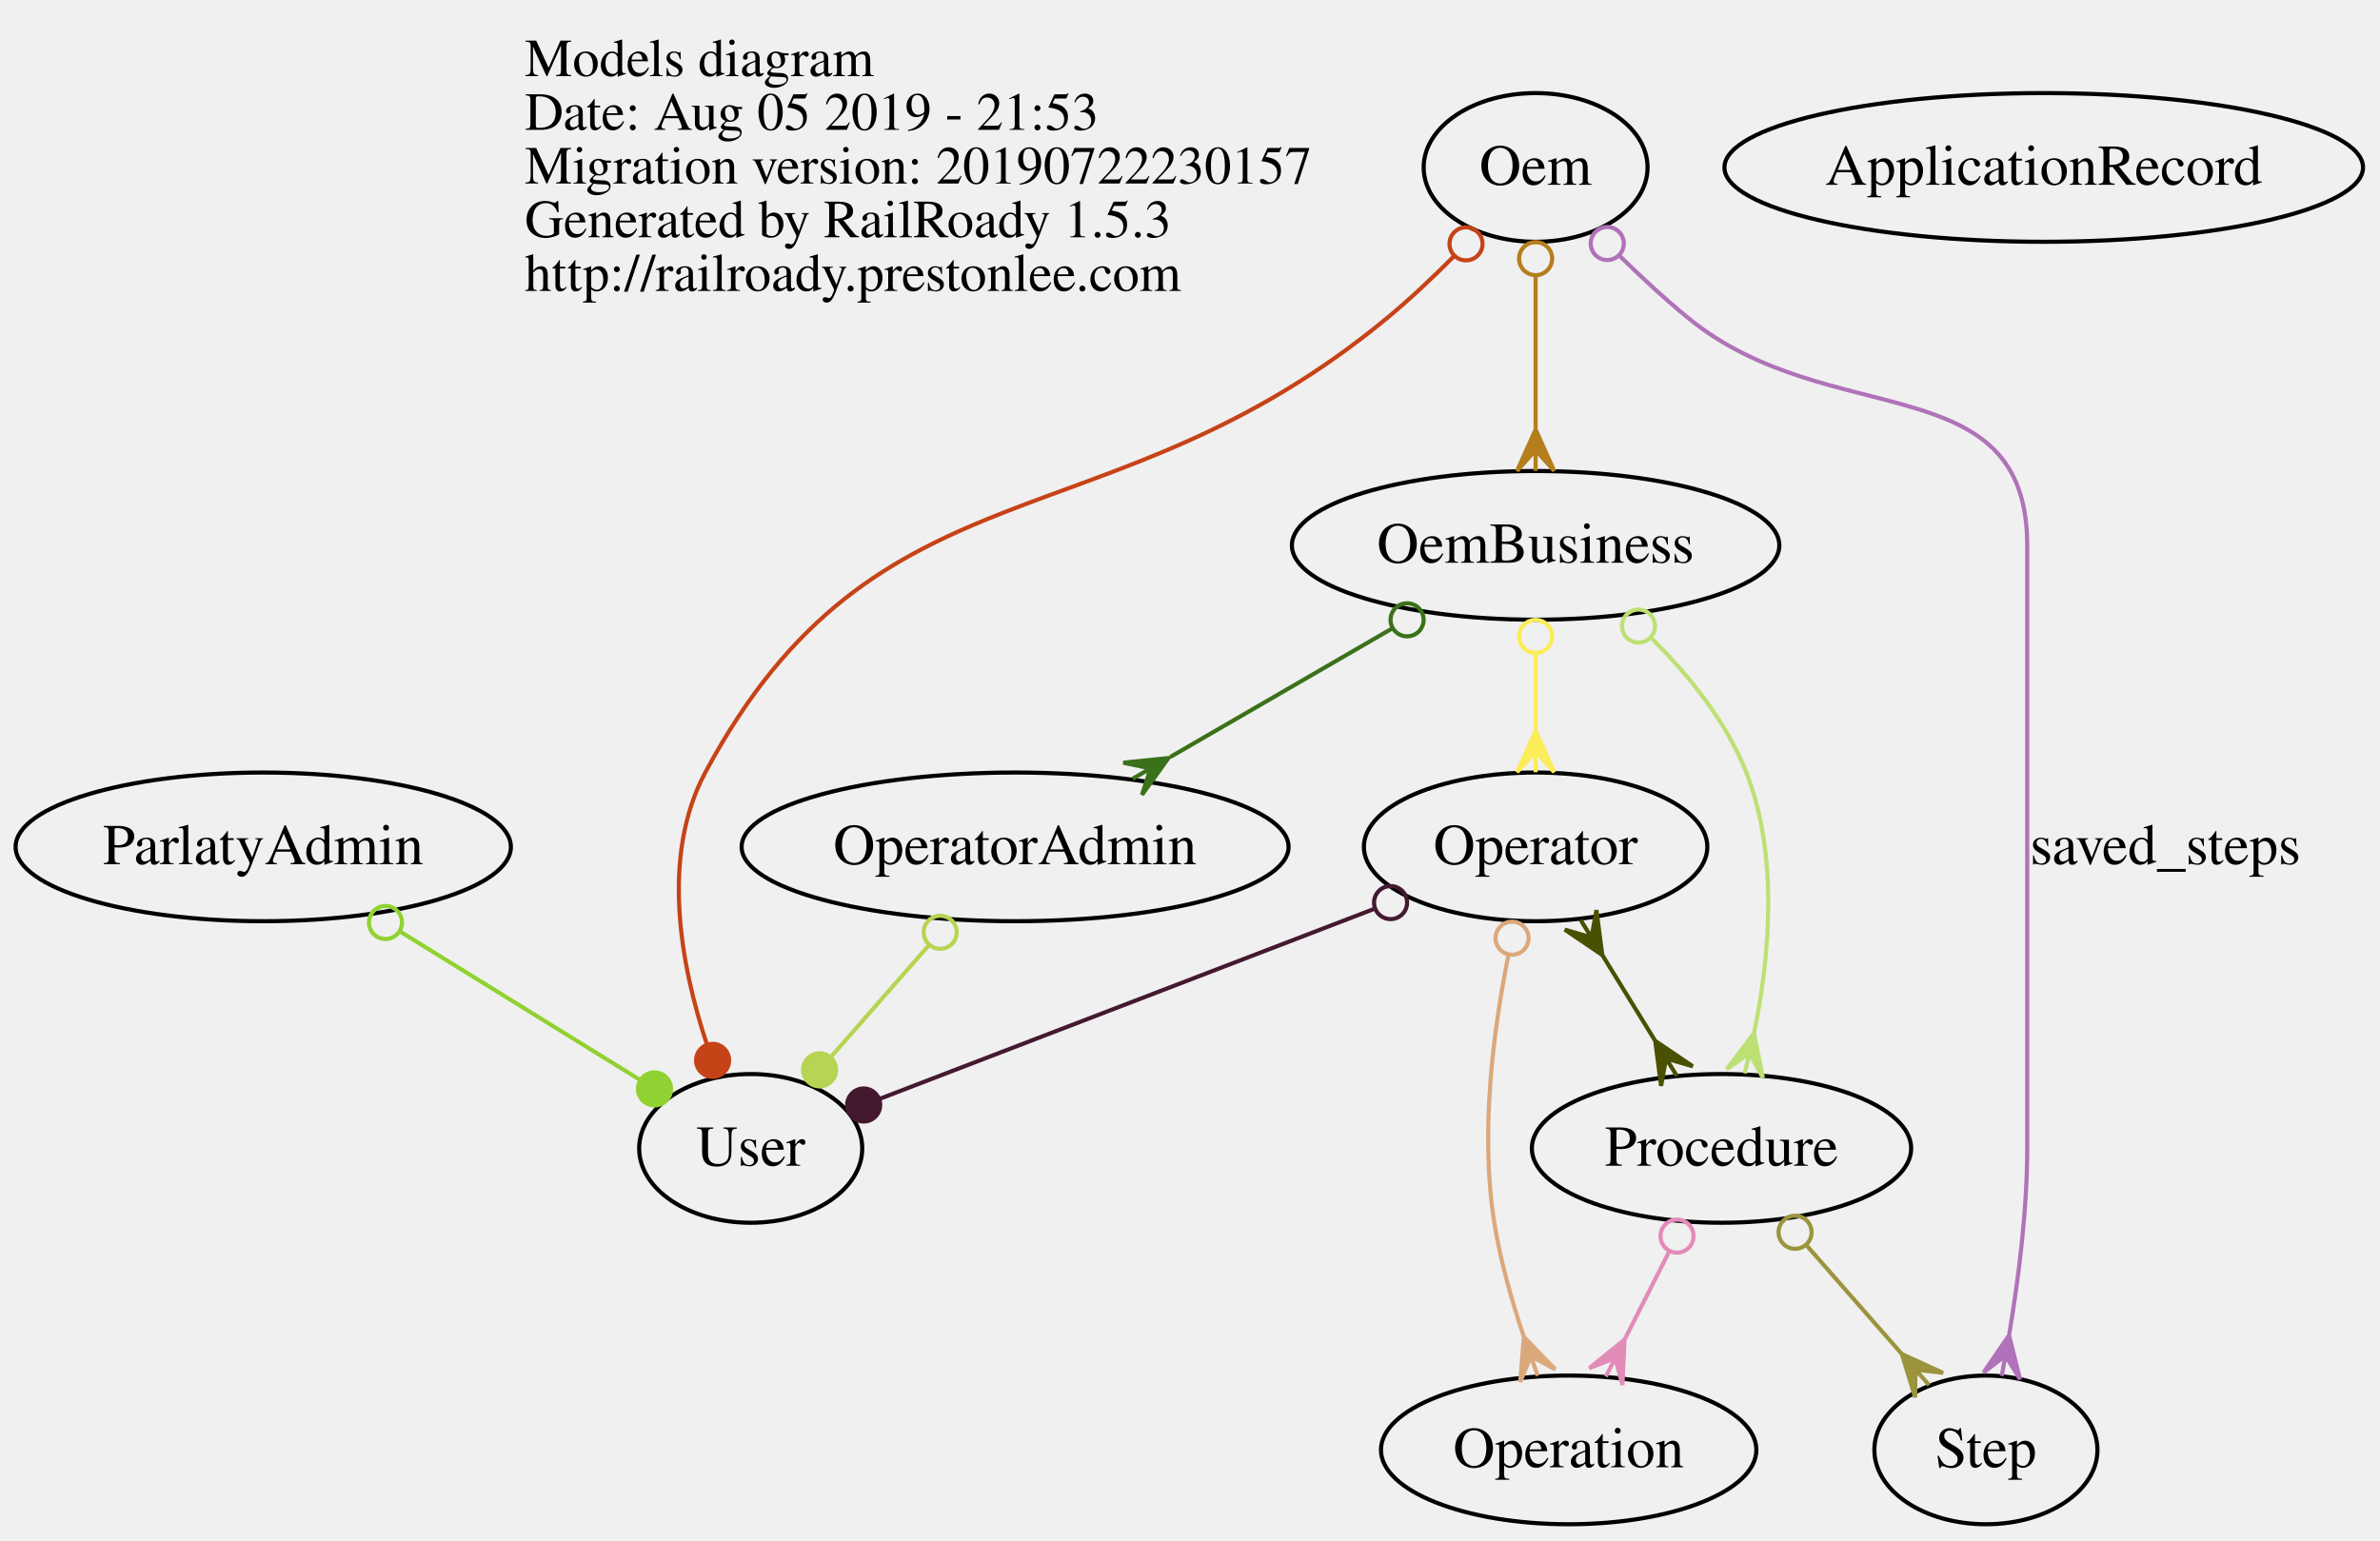
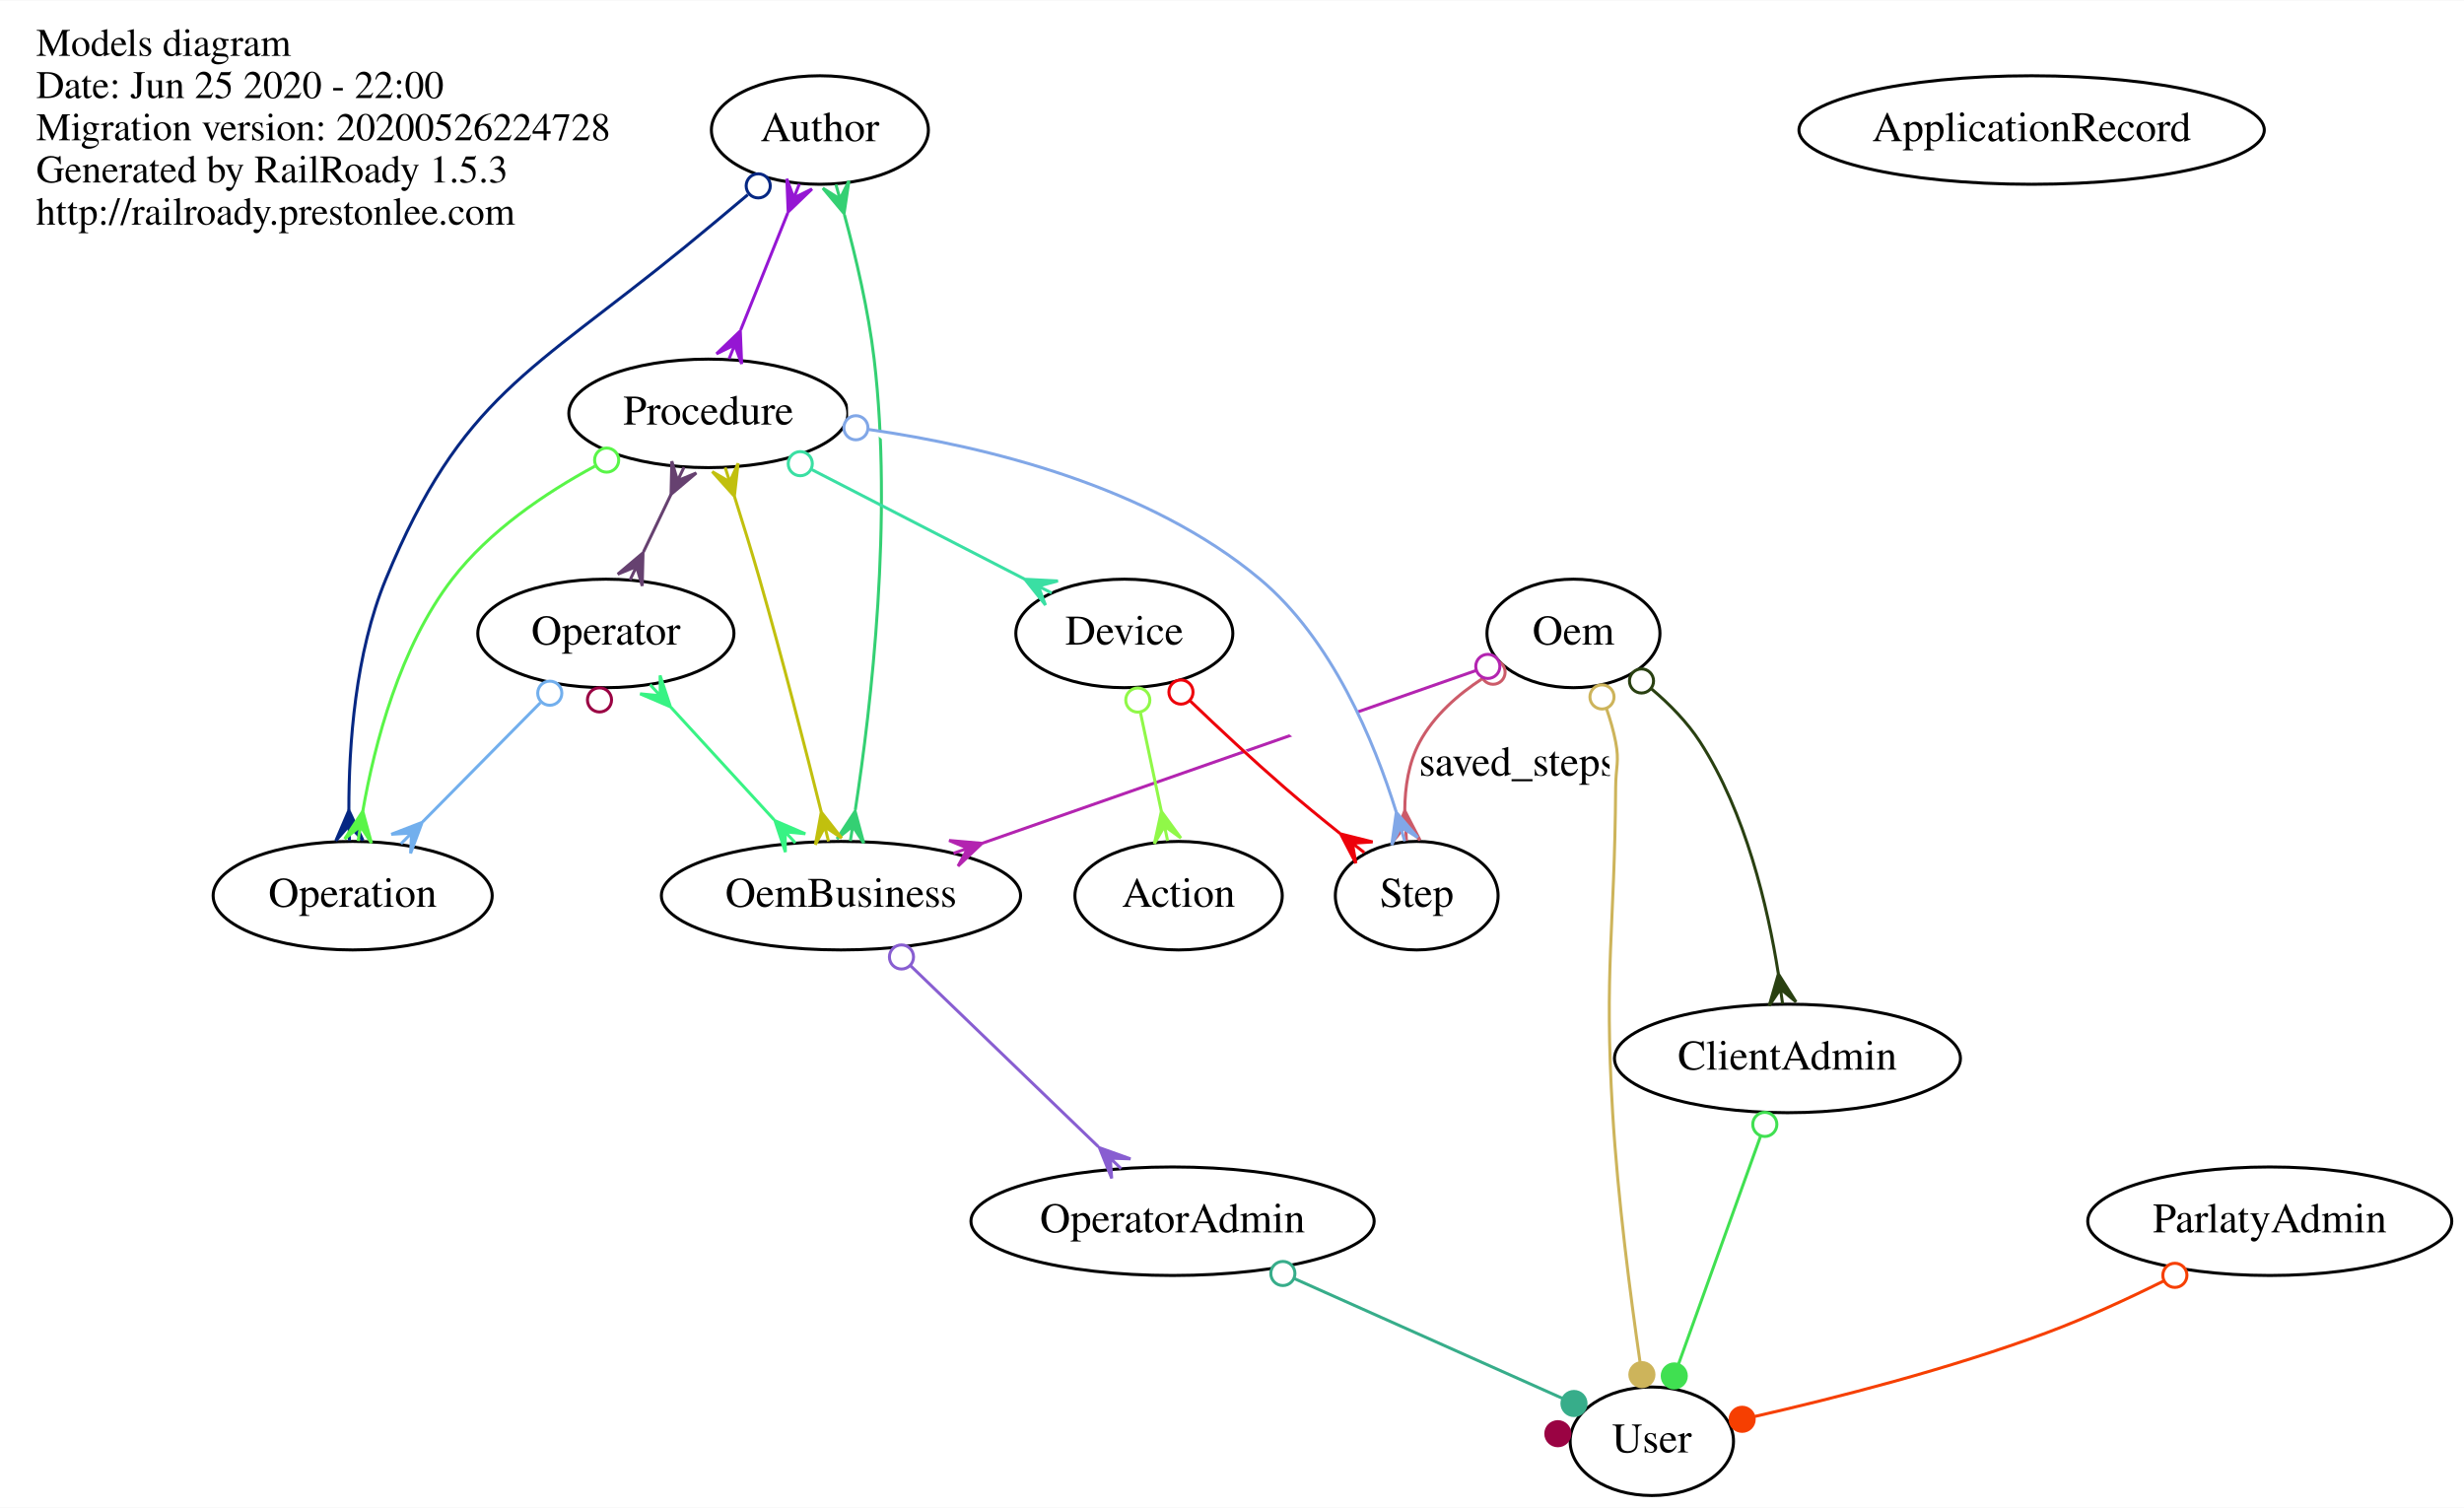
- <svg xmlns="http://www.w3.org/2000/svg" width="576pt" height="373pt" viewBox="0.00 0.00 576.12 373.00">
-   <g id="graph0" class="graph" transform="scale(1 1) rotate(0) translate(4 369)">
-     <polygon fill="transparent" stroke="transparent" points="-4,4 -4,-369 572.117,-369 572.117,4 -4,4" />
+ <svg xmlns="http://www.w3.org/2000/svg" width="817pt" height="500pt" viewBox="0.00 0.00 817.44 500.00" id="svg3880" version="1.1">
+   <defs id="defs4200" />
+   <g id="graph0" class="graph" transform="scale(1 1) rotate(0) translate(4 496)">
+     <polygon fill="white" stroke="none" points="-4,4 -4,-496 813.445,-496 813.445,4 -4,4" id="polygon3885" />
    <g id="node1" class="node">
-       <text text-anchor="start" x="123.034" y="-350.6" font-family="Times,serif" font-size="13.00" fill="#000000">Models diagram</text>
-       <text text-anchor="start" x="123.034" y="-337.6" font-family="Times,serif" font-size="13.00" fill="#000000">Date: Aug 05 2019 - 21:53</text>
-       <text text-anchor="start" x="123.034" y="-324.6" font-family="Times,serif" font-size="13.00" fill="#000000">Migration version: 20190722230157</text>
-       <text text-anchor="start" x="123.034" y="-311.6" font-family="Times,serif" font-size="13.00" fill="#000000">Generated by RailRoady 1.5.3</text>
-       <text text-anchor="start" x="123.034" y="-298.6" font-family="Times,serif" font-size="13.00" fill="#000000">http://railroady.prestonlee.com</text>
+       <text text-anchor="start" x="8" y="-477.6" font-family="Times,serif" font-size="13.00" id="text3890">Models diagram</text>
+       <text text-anchor="start" x="8" y="-463.6" font-family="Times,serif" font-size="13.00" id="text3892">Date: Jun 25 2020 - 22:00</text>
+       <text text-anchor="start" x="8" y="-449.6" font-family="Times,serif" font-size="13.00" id="text3894">Migration version: 20200526224728</text>
+       <text text-anchor="start" x="8" y="-435.6" font-family="Times,serif" font-size="13.00" id="text3896">Generated by RailRoady 1.5.3</text>
+       <text text-anchor="start" x="8" y="-421.6" font-family="Times,serif" font-size="13.00" id="text3898">http://railroady.prestonlee.com</text>
    </g>
    <g id="node2" class="node">
-       <ellipse fill="none" stroke="#000000" cx="367.722" cy="-237" rx="58.993" ry="18" />
-       <text text-anchor="middle" x="367.722" y="-232.8" font-family="Times,serif" font-size="14.00" fill="#000000">OemBusiness</text>
+       <ellipse fill="white" stroke="black" cx="113" cy="-199" rx="46.292" ry="18" id="ellipse3903" />
+       <text text-anchor="middle" x="113" y="-195.3" font-family="Times,serif" font-size="14.00" id="text3905">Operation</text>
    </g>
    <g id="node3" class="node">
-       <ellipse fill="none" stroke="#000000" cx="241.722" cy="-164" rx="66.199" ry="18" />
-       <text text-anchor="middle" x="241.722" y="-159.8" font-family="Times,serif" font-size="14.00" fill="#000000">OperatorAdmin</text>
+       <ellipse fill="white" stroke="black" cx="749" cy="-91" rx="60.389" ry="18" id="ellipse3910" />
+       <text text-anchor="middle" x="749" y="-87.3" font-family="Times,serif" font-size="14.00" id="text3912">ParlatyAdmin</text>
+     </g>
+     <g id="node14" class="node">
+       <ellipse fill="white" stroke="black" cx="544" cy="-18" rx="27.097" ry="18" id="ellipse3917" />
+       <text text-anchor="middle" x="544" y="-14.3" font-family="Times,serif" font-size="14.00" id="text3919">User</text>
+     </g>
+     <g id="edge1" class="edge">
+       <path fill="white" stroke="#f63f01" d="M713.807,-71.172C701.723,-65.169 687.97,-58.837 675,-54 642.817,-41.999 604.766,-32.309 577.989,-26.193" id="path3924" />
+       <ellipse fill="white" stroke="#f63f01" cx="717.524" cy="-73.048" rx="4" ry="4" id="ellipse3926" />
+       <ellipse fill="#f63f01" stroke="#f63f01" cx="573.963" cy="-25.288" rx="4" ry="4" id="ellipse3928" />
+     </g>
+     <g id="node6" class="node">
+       <ellipse fill="white" stroke="black" cx="518" cy="-286" rx="28.695" ry="18" id="ellipse3933" />
+       <text text-anchor="middle" x="518" y="-282.3" font-family="Times,serif" font-size="14.00" id="text3935">Oem</text>
+     </g>
+     <g id="node9" class="node">
+       <ellipse fill="white" stroke="black" cx="466" cy="-199" rx="27" ry="18" id="ellipse3940" />
+       <text text-anchor="middle" x="466" y="-195.3" font-family="Times,serif" font-size="14.00" id="text3942">Step</text>
+     </g>
+     <g id="edge4" class="edge">
+       <path fill="white" stroke="#cc5b69" d="M487.851,-271.05C479.628,-265.689 471.7,-258.713 467,-250 463.316,-243.17 462.083,-235.015 462.037,-227.293" id="path3947" />
+       <ellipse fill="white" stroke="#cc5b69" cx="491.327" cy="-273.126" rx="4" ry="4" id="ellipse3949" />
+       <polygon fill="#cc5b69" stroke="#cc5b69" points="462.044,-227.179 467.087,-217.442 462.319,-222.187 462.594,-217.195 462.594,-217.195 462.594,-217.195 462.319,-222.187 458.101,-216.947 462.044,-227.179 462.044,-227.179" id="polygon3951" />
+       <text text-anchor="middle" x="499.5" y="-238.8" font-family="Times,serif" font-size="14.00" id="text3953">saved_steps</text>
    </g>
    <g id="edge2" class="edge">
-       <path fill="none" stroke="#3a7119" d="M333.021,-216.896C316.346,-207.235 296.332,-195.64 279.298,-185.77" />
-       <ellipse fill="none" stroke="#3a7119" cx="336.61" cy="-218.975" rx="4" ry="4" />
-       <polygon fill="#3a7119" stroke="#3a7119" points="278.834,-185.502 272.437,-176.595 274.508,-182.995 270.182,-180.489 270.182,-180.489 270.182,-180.489 274.508,-182.995 267.926,-184.382 278.834,-185.502 278.834,-185.502" />
+       <path fill="white" stroke="#cdb45b" d="M528.971,-261.007C530.222,-257.385 531.299,-253.641 532,-250 533.261,-243.454 532.046,-241.667 532,-235 531.667,-186.999 528.127,-174.916 531,-127 532.707,-98.542 536.921,-66.091 540.092,-44.253" id="path3958" />
+       <ellipse fill="white" stroke="#cdb45b" cx="527.465" cy="-264.924" rx="4" ry="4" id="ellipse3960" />
+       <ellipse fill="#cdb45b" stroke="#cdb45b" cx="540.706" cy="-40.108" rx="4" ry="4" id="ellipse3962" />
    </g>
-     <g id="node5" class="node">
-       <ellipse fill="none" stroke="#000000" cx="367.722" cy="-164" rx="41.568" ry="18" />
-       <text text-anchor="middle" x="367.722" y="-159.8" font-family="Times,serif" font-size="14.00" fill="#000000">Operator</text>
+     <g id="node15" class="node">
+       <ellipse fill="white" stroke="black" cx="589" cy="-145" rx="57.391" ry="18" id="ellipse3967" />
+       <text text-anchor="middle" x="589" y="-141.3" font-family="Times,serif" font-size="14.00" id="text3969">ClientAdmin</text>
+     </g>
+     <g id="edge5" class="edge">
+       <path fill="white" stroke="#294011" d="M543.921,-267.577C549.91,-262.512 555.761,-256.556 560,-250 575.132,-226.599 582.469,-195.302 585.961,-173.173" id="path3974" />
+       <ellipse fill="white" stroke="#294011" cx="540.574" cy="-270.227" rx="4" ry="4" id="ellipse3976" />
+       <polygon fill="#294011" stroke="#294011" points="585.983,-173.022 591.84,-163.751 586.683,-168.071 587.384,-163.121 587.384,-163.121 587.384,-163.121 586.683,-168.071 582.929,-162.49 585.983,-173.022 585.983,-173.022" id="polygon3978" />
+     </g>
+     <g id="node16" class="node">
+       <ellipse fill="white" stroke="black" cx="275" cy="-199" rx="59.59" ry="18" id="ellipse3983" />
+       <text text-anchor="middle" x="275" y="-195.3" font-family="Times,serif" font-size="14.00" id="text3985">OemBusiness</text>
    </g>
    <g id="edge3" class="edge">
-       <path fill="none" stroke="#fbec59" d="M367.722,-210.908C367.722,-204.943 367.722,-198.573 367.722,-192.512" />
-       <ellipse fill="none" stroke="#fbec59" cx="367.722" cy="-214.955" rx="4" ry="4" />
-       <polygon fill="#fbec59" stroke="#fbec59" points="367.722,-192.09 372.222,-182.09 367.722,-187.09 367.722,-182.09 367.722,-182.09 367.722,-182.09 367.722,-187.09 363.222,-182.09 367.722,-192.09 367.722,-192.09" />
+       <path fill="white" stroke="#b324b0" d="M485.684,-273.696C443.691,-259.007 370.062,-233.252 321.916,-216.411" id="path3990" />
+       <ellipse fill="white" stroke="#b324b0" cx="489.587" cy="-275.061" rx="4" ry="4" id="ellipse3992" />
+       <polygon fill="#b324b0" stroke="#b324b0" points="321.786,-216.366 313.833,-208.816 317.067,-214.715 312.347,-213.064 312.347,-213.064 312.347,-213.064 317.067,-214.715 310.861,-217.311 321.786,-216.366 321.786,-216.366" id="polygon3994" />
    </g>
    <g id="node7" class="node">
-       <ellipse fill="none" stroke="#000000" cx="412.722" cy="-91" rx="45.911" ry="18" />
-       <text text-anchor="middle" x="412.722" y="-86.8" font-family="Times,serif" font-size="14.00" fill="#000000">Procedure</text>
+       <ellipse fill="white" stroke="black" cx="670" cy="-453" rx="77.187" ry="18" id="ellipse3999" />
+       <text text-anchor="middle" x="670" y="-449.3" font-family="Times,serif" font-size="14.00" id="text4001">ApplicationRecord</text>
    </g>
-     <g id="edge1" class="edge">
-       <path fill="none" stroke="#bde075" d="M395.694,-214.585C404.839,-205.546 413.885,-194.331 418.722,-182 426.589,-161.946 424.399,-137.505 420.62,-119.004" />
-       <ellipse fill="none" stroke="#bde075" cx="392.629" cy="-217.463" rx="4" ry="4" />
-       <polygon fill="#bde075" stroke="#bde075" points="420.592,-118.883 422.728,-108.127 419.468,-114.011 418.343,-109.139 418.343,-109.139 418.343,-109.139 419.468,-114.011 413.959,-110.151 420.592,-118.883 420.592,-118.883" />
+     <g id="node8" class="node">
+       <ellipse fill="white" stroke="black" cx="268" cy="-453" rx="35.995" ry="18" id="ellipse4006" />
+       <text text-anchor="middle" x="268" y="-449.3" font-family="Times,serif" font-size="14.00" id="text4008">Author</text>
+     </g>
+     <g id="edge7" class="edge">
+       <path fill="white" stroke="#052783" d="M244.073,-431.534C237.3,-425.812 229.894,-419.622 223,-414 172.026,-372.434 149.131,-364.783 124,-304 113.852,-279.455 111.71,-249.003 111.738,-227.408" id="path4013" />
+       <ellipse fill="white" stroke="#052783" cx="247.542" cy="-434.475" rx="4" ry="4" id="ellipse4015" />
+       <polygon fill="#052783" stroke="#052783" points="111.739,-227.292 116.409,-217.37 111.824,-222.293 111.909,-217.293 111.909,-217.293 111.909,-217.293 111.824,-222.293 107.41,-217.217 111.739,-227.292 111.739,-227.292" id="polygon4017" />
+     </g>
+     <g id="node10" class="node">
+       <ellipse fill="white" stroke="black" cx="231" cy="-359" rx="46.292" ry="18" id="ellipse4022" />
+       <text text-anchor="middle" x="231" y="-355.3" font-family="Times,serif" font-size="14.00" id="text4024">Procedure</text>
+     </g>
+     <g id="edge8" class="edge">
+       <path fill="white" stroke="#9516d3" d="M257.346,-425.509C252.449,-413.332 246.651,-398.916 241.743,-386.712" id="path4029" />
+       <polygon fill="#9516d3" stroke="#9516d3" points="257.482,-425.848 257.039,-436.805 259.348,-430.487 261.214,-435.126 261.214,-435.126 261.214,-435.126 259.348,-430.487 265.389,-433.447 257.482,-425.848 257.482,-425.848" id="polygon4031" />
+       <polygon fill="#9516d3" stroke="#9516d3" points="241.6,-386.357 242.044,-375.4 239.734,-381.718 237.869,-377.079 237.869,-377.079 237.869,-377.079 239.734,-381.718 233.694,-378.758 241.6,-386.357 241.6,-386.357" id="polygon4033" />
+     </g>
+     <g id="edge9" class="edge">
+       <path fill="white" stroke="#34d073" d="M276.137,-424.894C279.962,-410.762 284.094,-393.107 286,-377 292.235,-324.304 285.089,-262.338 279.753,-227.467" id="path4047" />
+       <polygon fill="#34d073" stroke="#34d073" points="276.022,-425.305 268.982,-433.712 274.668,-430.118 273.314,-434.931 273.314,-434.931 273.314,-434.931 274.668,-430.118 277.646,-436.149 276.022,-425.305 276.022,-425.305" id="polygon4049" />
+       <polygon fill="#34d073" stroke="#34d073" points="279.682,-227.018 282.547,-216.433 278.893,-222.081 278.104,-217.144 278.104,-217.144 278.104,-217.144 278.893,-222.081 273.66,-217.854 279.682,-227.018 279.682,-227.018" id="polygon4051" />
+     </g>
+     <g id="edge11" class="edge">
+       <path fill="white" stroke="#59f548" d="M193.354,-341.479C176.77,-332.52 158.3,-319.978 146,-304 128.643,-281.453 120.294,-249.559 116.357,-227.05" id="path4056" />
+       <ellipse fill="white" stroke="#59f548" cx="197.26" cy="-343.502" rx="4" ry="4" id="ellipse4058" />
+       <polygon fill="#59f548" stroke="#59f548" points="116.351,-227.015 119.245,-216.438 115.576,-222.076 114.8,-217.136 114.8,-217.136 114.8,-217.136 115.576,-222.076 110.354,-217.834 116.351,-227.015 116.351,-227.015" id="polygon4060" />
+     </g>
+     <g id="edge10" class="edge">
+       <path fill="white" stroke="#81a7e7" d="M284.233,-353.648C323.918,-347.924 377.365,-334.672 414,-304 437.865,-284.019 451.845,-250.382 459.191,-226.785" id="path4065" />
+       <ellipse fill="white" stroke="#81a7e7" cx="279.949" cy="-354.225" rx="4" ry="4" id="ellipse4067" />
+       <polygon fill="#81a7e7" stroke="#81a7e7" points="459.231,-226.647 466.348,-218.304 460.629,-221.847 462.027,-217.046 462.027,-217.046 462.027,-217.046 460.629,-221.847 457.707,-215.788 459.231,-226.647 459.231,-226.647" id="polygon4069" />
+     </g>
+     <g id="node12" class="node">
+       <ellipse fill="white" stroke="black" cx="197" cy="-286" rx="42.494" ry="18" id="ellipse4074" />
+       <text text-anchor="middle" x="197" y="-282.3" font-family="Times,serif" font-size="14.00" id="text4076">Operator</text>
+     </g>
+     <g id="edge12" class="edge">
+       <path fill="white" stroke="#664170" d="M218.613,-332.133C215.633,-325.91 212.448,-319.259 209.464,-313.029" id="path4081" />
+       <polygon fill="#664170" stroke="#664170" points="218.623,-332.155 218.884,-343.118 220.783,-336.664 222.942,-341.174 222.942,-341.174 222.942,-341.174 220.783,-336.664 227.001,-339.23 218.623,-332.155 218.623,-332.155" id="polygon4083" />
+       <polygon fill="#664170" stroke="#664170" points="209.319,-312.724 209.058,-301.762 207.159,-308.215 205,-303.705 205,-303.705 205,-303.705 207.159,-308.215 200.941,-305.649 209.319,-312.724 209.319,-312.724" id="polygon4085" />
+     </g>
+     <g id="node13" class="node">
+       <ellipse fill="white" stroke="black" cx="369" cy="-286" rx="35.995" ry="18" id="ellipse4090" />
+       <text text-anchor="middle" x="369" y="-282.3" font-family="Times,serif" font-size="14.00" id="text4092">Device</text>
+     </g>
+     <g id="edge13" class="edge">
+       <path fill="white" stroke="#3adfa3" d="M265.339,-340.333C286.902,-329.239 314.566,-315.006 335.891,-304.034" id="path4097" />
+       <ellipse fill="white" stroke="#3adfa3" cx="261.492" cy="-342.312" rx="4" ry="4" id="ellipse4099" />
+       <polygon fill="#3adfa3" stroke="#3adfa3" points="336.01,-303.973 346.961,-303.4 340.456,-301.686 344.902,-299.398 344.902,-299.398 344.902,-299.398 340.456,-301.686 342.843,-295.397 336.01,-303.973 336.01,-303.973" id="polygon4101" />
+     </g>
+     <g id="edge14" class="edge">
+       <path fill="white" stroke="#c1c00e" d="M239.669,-331.405C242.427,-322.699 245.427,-312.963 248,-304 255.484,-277.924 263.178,-247.912 268.429,-226.851" id="path4106" />
+       <polygon fill="#c1c00e" stroke="#c1c00e" points="239.632,-331.519 232.297,-339.67 238.107,-336.281 236.582,-341.043 236.582,-341.043 236.582,-341.043 238.107,-336.281 240.868,-342.415 239.632,-331.519 239.632,-331.519" id="polygon4108" />
+       <polygon fill="#c1c00e" stroke="#c1c00e" points="268.463,-226.712 275.236,-218.087 269.666,-221.858 270.868,-217.005 270.868,-217.005 270.868,-217.005 269.666,-221.858 266.5,-215.923 268.463,-226.712 268.463,-226.712" id="polygon4110" />
    </g>
    <g id="node11" class="node">
-       <ellipse fill="none" stroke="#000000" cx="177.722" cy="-91" rx="27" ry="18" />
-       <text text-anchor="middle" x="177.722" y="-86.8" font-family="Times,serif" font-size="14.00" fill="#000000">User</text>
+       <ellipse fill="white" stroke="black" cx="385" cy="-91" rx="66.888" ry="18" id="ellipse4115" />
+       <text text-anchor="middle" x="385" y="-87.3" font-family="Times,serif" font-size="14.00" id="text4117">OperatorAdmin</text>
    </g>
-     <g id="edge4" class="edge">
-       <path fill="none" stroke="#b7d452" d="M220.824,-140.164C213.234,-131.506 204.693,-121.764 197.227,-113.249" />
-       <ellipse fill="none" stroke="#b7d452" cx="223.592" cy="-143.321" rx="4" ry="4" />
-       <ellipse fill="#b7d452" stroke="#b7d452" cx="194.399" cy="-110.022" rx="4" ry="4" />
+     <g id="edge15" class="edge">
+       <path fill="white" stroke="#37ad8a" d="M425.489,-71.92C453.225,-59.535 489.383,-43.389 514.431,-32.204" id="path4122" />
+       <ellipse fill="white" stroke="#37ad8a" cx="421.597" cy="-73.658" rx="4" ry="4" id="ellipse4124" />
+       <ellipse fill="#37ad8a" stroke="#37ad8a" cx="518.174" cy="-30.532" rx="4" ry="4" id="ellipse4126" />
    </g>
-     <g id="node4" class="node">
-       <ellipse fill="none" stroke="#000000" cx="476.722" cy="-18" rx="27" ry="18" />
-       <text text-anchor="middle" x="476.722" y="-13.8" font-family="Times,serif" font-size="14.00" fill="#000000">Step</text>
+     <g id="edge17" class="edge">
+       <path fill="white" stroke="#72afed" d="M175.288,-263.03C163.31,-250.909 148.433,-235.855 136.223,-223.499" id="path4131" />
+       <ellipse fill="white" stroke="#72afed" cx="178.389" cy="-266.167" rx="4" ry="4" id="ellipse4133" />
+       <polygon fill="#72afed" stroke="#72afed" points="136.044,-223.318 132.215,-213.042 132.529,-219.762 129.015,-216.205 129.015,-216.205 129.015,-216.205 132.529,-219.762 125.814,-219.368 136.044,-223.318 136.044,-223.318" id="polygon4135" />
    </g>
-     <g id="node6" class="node">
-       <ellipse fill="none" stroke="#000000" cx="375.722" cy="-18" rx="45.435" ry="18" />
-       <text text-anchor="middle" x="375.722" y="-13.8" font-family="Times,serif" font-size="14.00" fill="#000000">Operation</text>
+     <g id="edge16" class="edge">
+       <ellipse fill="white" stroke="#9a0343" cx="194.886" cy="-263.941" rx="4" ry="4" id="ellipse4142" />
+       <ellipse fill="#9a0343" stroke="#9a0343" cx="512.825" cy="-20.508" rx="4" ry="4" id="ellipse4144" />
    </g>
-     <g id="edge6" class="edge">
-       <path fill="none" stroke="#dba87c" d="M361.165,-137.923C357.478,-119.68 354.249,-94.777 357.722,-73 359.177,-63.872 361.912,-54.202 364.817,-45.557" />
-       <ellipse fill="none" stroke="#dba87c" cx="362.023" cy="-141.892" rx="4" ry="4" />
-       <polygon fill="#dba87c" stroke="#dba87c" points="364.876,-45.392 372.478,-37.489 366.558,-40.684 368.241,-35.975 368.241,-35.975 368.241,-35.975 366.558,-40.684 364.003,-34.461 364.876,-45.392 364.876,-45.392" />
+     <g id="edge18" class="edge">
+       <path fill="white" stroke="#38f384" d="M218.568,-261.497C229.227,-249.881 242.073,-235.882 252.815,-224.176" id="path4149" />
+       <polygon fill="#38f384" stroke="#38f384" points="218.432,-261.644 208.356,-265.97 215.052,-265.328 211.671,-269.012 211.671,-269.012 211.671,-269.012 215.052,-265.328 214.987,-272.055 218.432,-261.644 218.432,-261.644" id="polygon4151" />
+       <polygon fill="#38f384" stroke="#38f384" points="253.101,-223.864 263.178,-219.538 256.482,-220.18 259.863,-216.496 259.863,-216.496 259.863,-216.496 256.482,-220.18 256.547,-213.453 253.101,-223.864 253.101,-223.864" id="polygon4153" />
    </g>
-     <g id="edge7" class="edge">
-       <path fill="none" stroke="#495001" d="M383.883,-137.784C388.005,-131.097 392.435,-123.909 396.557,-117.222" />
-       <polygon fill="#495001" stroke="#495001" points="383.863,-137.816 374.784,-143.967 381.239,-142.072 378.615,-146.329 378.615,-146.329 378.615,-146.329 381.239,-142.072 382.446,-148.69 383.863,-137.816 383.863,-137.816" />
-       <polygon fill="#495001" stroke="#495001" points="396.681,-117.021 405.76,-110.87 399.305,-112.765 401.929,-108.508 401.929,-108.508 401.929,-108.508 399.305,-112.765 398.098,-106.147 396.681,-117.021 396.681,-117.021" />
+     <g id="edge19" class="edge">
+       <path fill="white" stroke="#ed010a" d="M390.813,-263.635C400.237,-254.612 411.492,-244.107 422,-235 427.882,-229.902 434.37,-224.583 440.514,-219.676" id="path4158" />
+       <ellipse fill="white" stroke="#ed010a" cx="387.791" cy="-266.546" rx="4" ry="4" id="ellipse4160" />
+       <polygon fill="#ed010a" stroke="#ed010a" points="440.743,-219.496 451.38,-216.832 444.667,-216.398 448.592,-213.3 448.592,-213.3 448.592,-213.3 444.667,-216.398 445.804,-209.768 440.743,-219.496 440.743,-219.496" id="polygon4162" />
    </g>
-     <g id="edge5" class="edge">
-       <path fill="none" stroke="#441930" d="M328.472,-148.92C293.006,-135.293 241.496,-115.503 208.81,-102.944" />
-       <ellipse fill="none" stroke="#441930" cx="332.613" cy="-150.511" rx="4" ry="4" />
-       <ellipse fill="#441930" stroke="#441930" cx="205.063" cy="-101.505" rx="4" ry="4" />
+     <g id="node17" class="node">
+       <ellipse fill="white" stroke="black" cx="387" cy="-199" rx="34.394" ry="18" id="ellipse4167" />
+       <text text-anchor="middle" x="387" y="-195.3" font-family="Times,serif" font-size="14.00" id="text4169">Action</text>
    </g>
-     <g id="edge8" class="edge">
-       <path fill="none" stroke="#9b943d" d="M433.377,-67.44C440.719,-59.066 448.976,-49.647 456.299,-41.295" />
-       <ellipse fill="none" stroke="#9b943d" cx="430.526" cy="-70.692" rx="4" ry="4" />
-       <polygon fill="#9b943d" stroke="#9b943d" points="456.38,-41.202 466.356,-36.649 459.676,-37.442 462.973,-33.683 462.973,-33.683 462.973,-33.683 459.676,-37.442 459.589,-30.716 456.38,-41.202 456.38,-41.202" />
+     <g id="edge20" class="edge">
+       <path fill="white" stroke="#90f848" d="M374.359,-259.694C376.538,-249.405 379.059,-237.499 381.274,-227.039" id="path4174" />
+       <ellipse fill="white" stroke="#90f848" cx="373.471" cy="-263.886" rx="4" ry="4" id="ellipse4176" />
+       <polygon fill="#90f848" stroke="#90f848" points="381.291,-226.958 387.765,-218.108 382.327,-222.067 383.363,-217.175 383.363,-217.175 383.363,-217.175 382.327,-222.067 378.96,-216.243 381.291,-226.958 381.291,-226.958" id="polygon4178" />
    </g>
-     <g id="edge9" class="edge">
-       <path fill="none" stroke="#e38bb9" d="M400.063,-66.025C396.597,-59.185 392.825,-51.744 389.308,-44.806" />
-       <ellipse fill="none" stroke="#e38bb9" cx="401.957" cy="-69.761" rx="4" ry="4" />
-       <polygon fill="#e38bb9" stroke="#e38bb9" points="389.245,-44.681 388.738,-33.727 386.985,-40.221 384.724,-35.761 384.724,-35.761 384.724,-35.761 386.985,-40.221 380.71,-37.796 389.245,-44.681 389.245,-44.681" />
+     <g id="edge21" class="edge">
+       <path fill="white" stroke="#40e051" d="M580.127,-119.353C572.22,-97.388 560.709,-65.415 552.818,-43.495" id="path4183" />
+       <ellipse fill="white" stroke="#40e051" cx="581.482" cy="-123.118" rx="4" ry="4" id="ellipse4185" />
+       <ellipse fill="#40e051" stroke="#40e051" cx="551.443" cy="-39.675" rx="4" ry="4" id="ellipse4187" />
    </g>
-     <g id="node8" class="node">
-       <ellipse fill="none" stroke="#000000" cx="59.722" cy="-164" rx="59.944" ry="18" />
-       <text text-anchor="middle" x="59.722" y="-159.8" font-family="Times,serif" font-size="14.00" fill="#000000">ParlatyAdmin</text>
-     </g>
-     <g id="edge10" class="edge">
-       <path fill="none" stroke="#90d231" d="M92.779,-143.549C111.093,-132.22 133.57,-118.314 150.802,-107.654" />
-       <ellipse fill="none" stroke="#90d231" cx="89.311" cy="-145.695" rx="4" ry="4" />
-       <ellipse fill="#90d231" stroke="#90d231" cx="154.436" cy="-105.405" rx="4" ry="4" />
-     </g>
-     <g id="node9" class="node">
-       <ellipse fill="none" stroke="#000000" cx="367.722" cy="-328.5" rx="27.096" ry="18" />
-       <text text-anchor="middle" x="367.722" y="-324.3" font-family="Times,serif" font-size="14.00" fill="#000000">Oem</text>
-     </g>
-     <g id="edge12" class="edge">
-       <path fill="none" stroke="#b57e1c" d="M367.722,-302.004C367.722,-290.462 367.722,-276.919 367.722,-265.191" />
-       <ellipse fill="none" stroke="#b57e1c" cx="367.722" cy="-306.423" rx="4" ry="4" />
-       <polygon fill="#b57e1c" stroke="#b57e1c" points="367.722,-265.04 372.222,-255.04 367.722,-260.04 367.722,-255.04 367.722,-255.04 367.722,-255.04 367.722,-260.04 363.222,-255.04 367.722,-265.04 367.722,-265.04" />
-     </g>
-     <g id="edge13" class="edge">
-       <path fill="none" stroke="#b072b8" d="M388.114,-307.035C393.349,-301.908 399.095,-296.594 404.722,-292 438.714,-264.246 486.722,-280.883 486.722,-237 486.722,-237 486.722,-237 486.722,-91 486.722,-76.061 484.641,-59.561 482.377,-46.032" />
-       <ellipse fill="none" stroke="#b072b8" cx="385.069" cy="-310.083" rx="4" ry="4" />
-       <polygon fill="#b072b8" stroke="#b072b8" points="482.327,-45.749 484.989,-35.111 481.443,-40.828 480.559,-35.906 480.559,-35.906 480.559,-35.906 481.443,-40.828 476.13,-36.702 482.327,-45.749 482.327,-45.749" />
-       <text text-anchor="middle" x="520.16" y="-159.8" font-family="Times,serif" font-size="14.00" fill="#000000">saved_steps</text>
-     </g>
-     <g id="edge11" class="edge">
-       <path fill="none" stroke="#c64317" d="M347.952,-306.989C342.857,-301.863 337.247,-296.562 331.722,-292 263.756,-235.888 208.309,-259.707 166.722,-182 155.881,-161.743 160.766,-135.392 167.088,-116.262" />
-       <ellipse fill="none" stroke="#c64317" cx="350.875" cy="-310" rx="4" ry="4" />
-       <ellipse fill="#c64317" stroke="#c64317" cx="168.498" cy="-112.312" rx="4" ry="4" />
-     </g>
-     <g id="node10" class="node">
-       <ellipse fill="none" stroke="#000000" cx="490.722" cy="-328.5" rx="77.292" ry="18" />
-       <text text-anchor="middle" x="490.722" y="-324.3" font-family="Times,serif" font-size="14.00" fill="#000000">ApplicationRecord</text>
+     <g id="edge22" class="edge">
+       <path fill="white" stroke="#885ed1" d="M298.072,-175.767C316.327,-158.176 341.76,-133.667 360.401,-115.705" id="path4192" />
+       <ellipse fill="white" stroke="#885ed1" cx="295.068" cy="-178.662" rx="4" ry="4" id="ellipse4194" />
+       <polygon fill="#885ed1" stroke="#885ed1" points="360.732,-115.385 371.056,-111.687 364.333,-111.916 367.933,-108.446 367.933,-108.446 367.933,-108.446 364.333,-111.916 364.811,-105.206 360.732,-115.385 360.732,-115.385" id="polygon4196" />
    </g>
  </g>
</svg>
